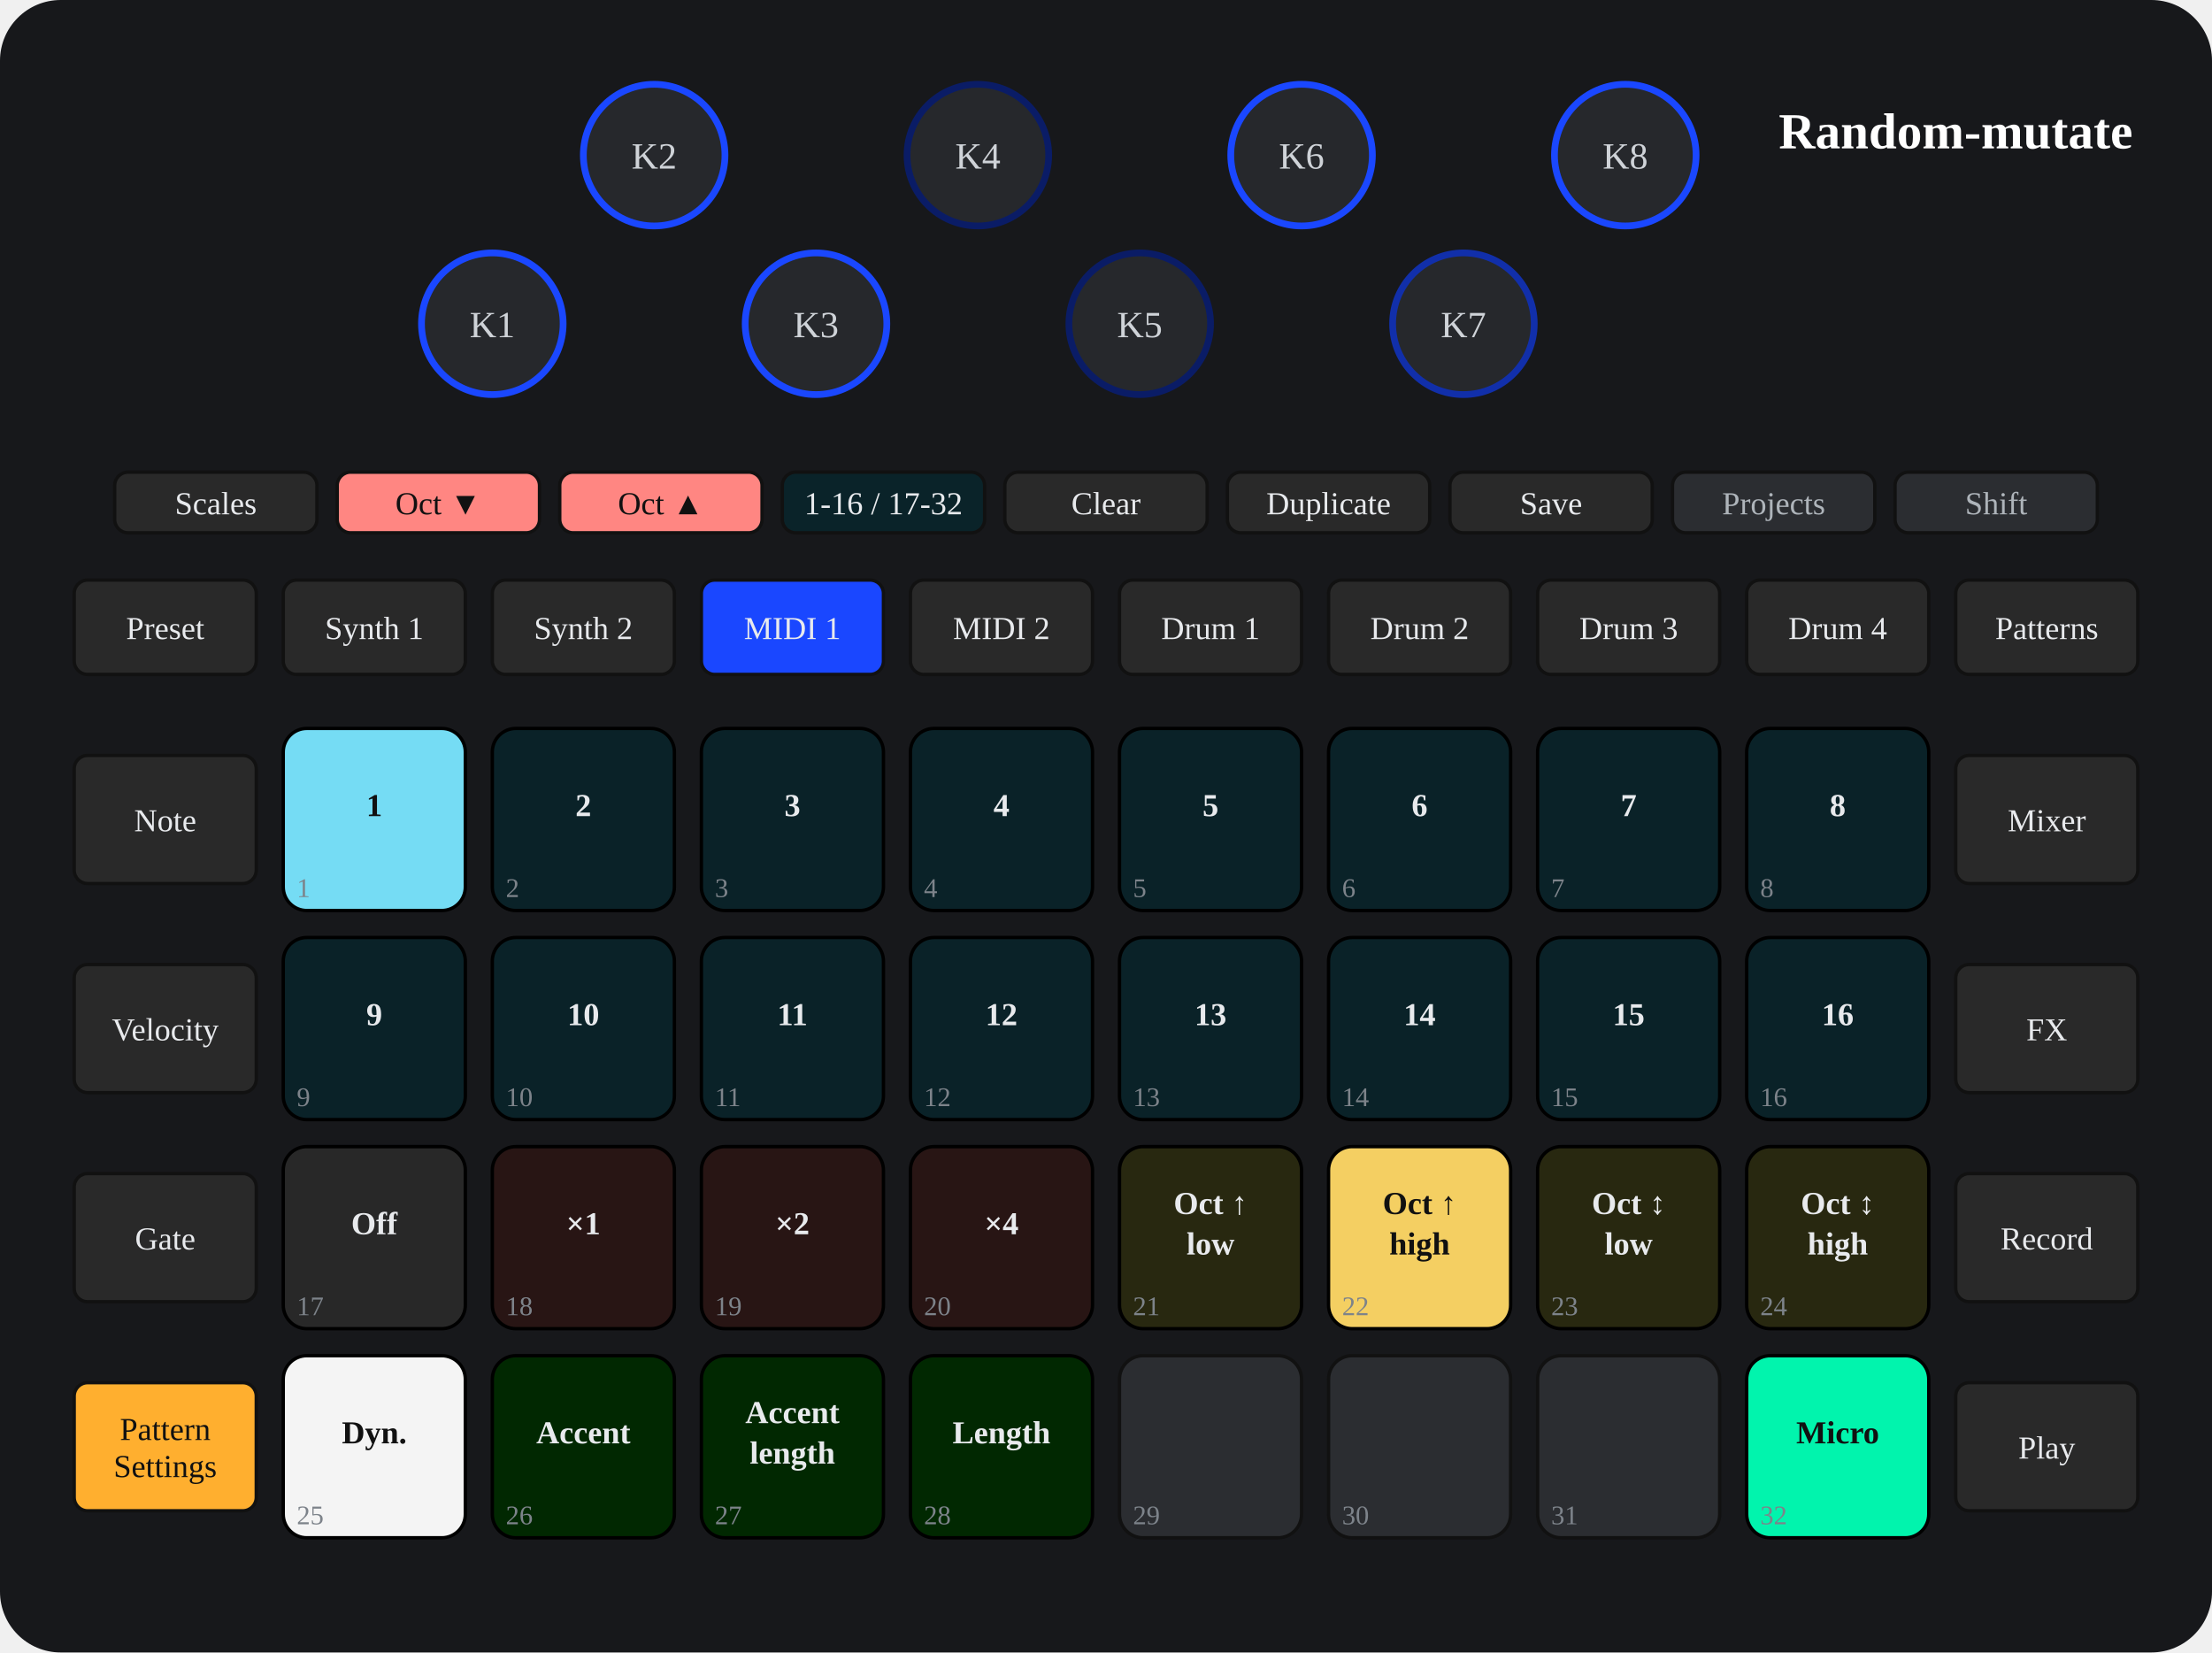
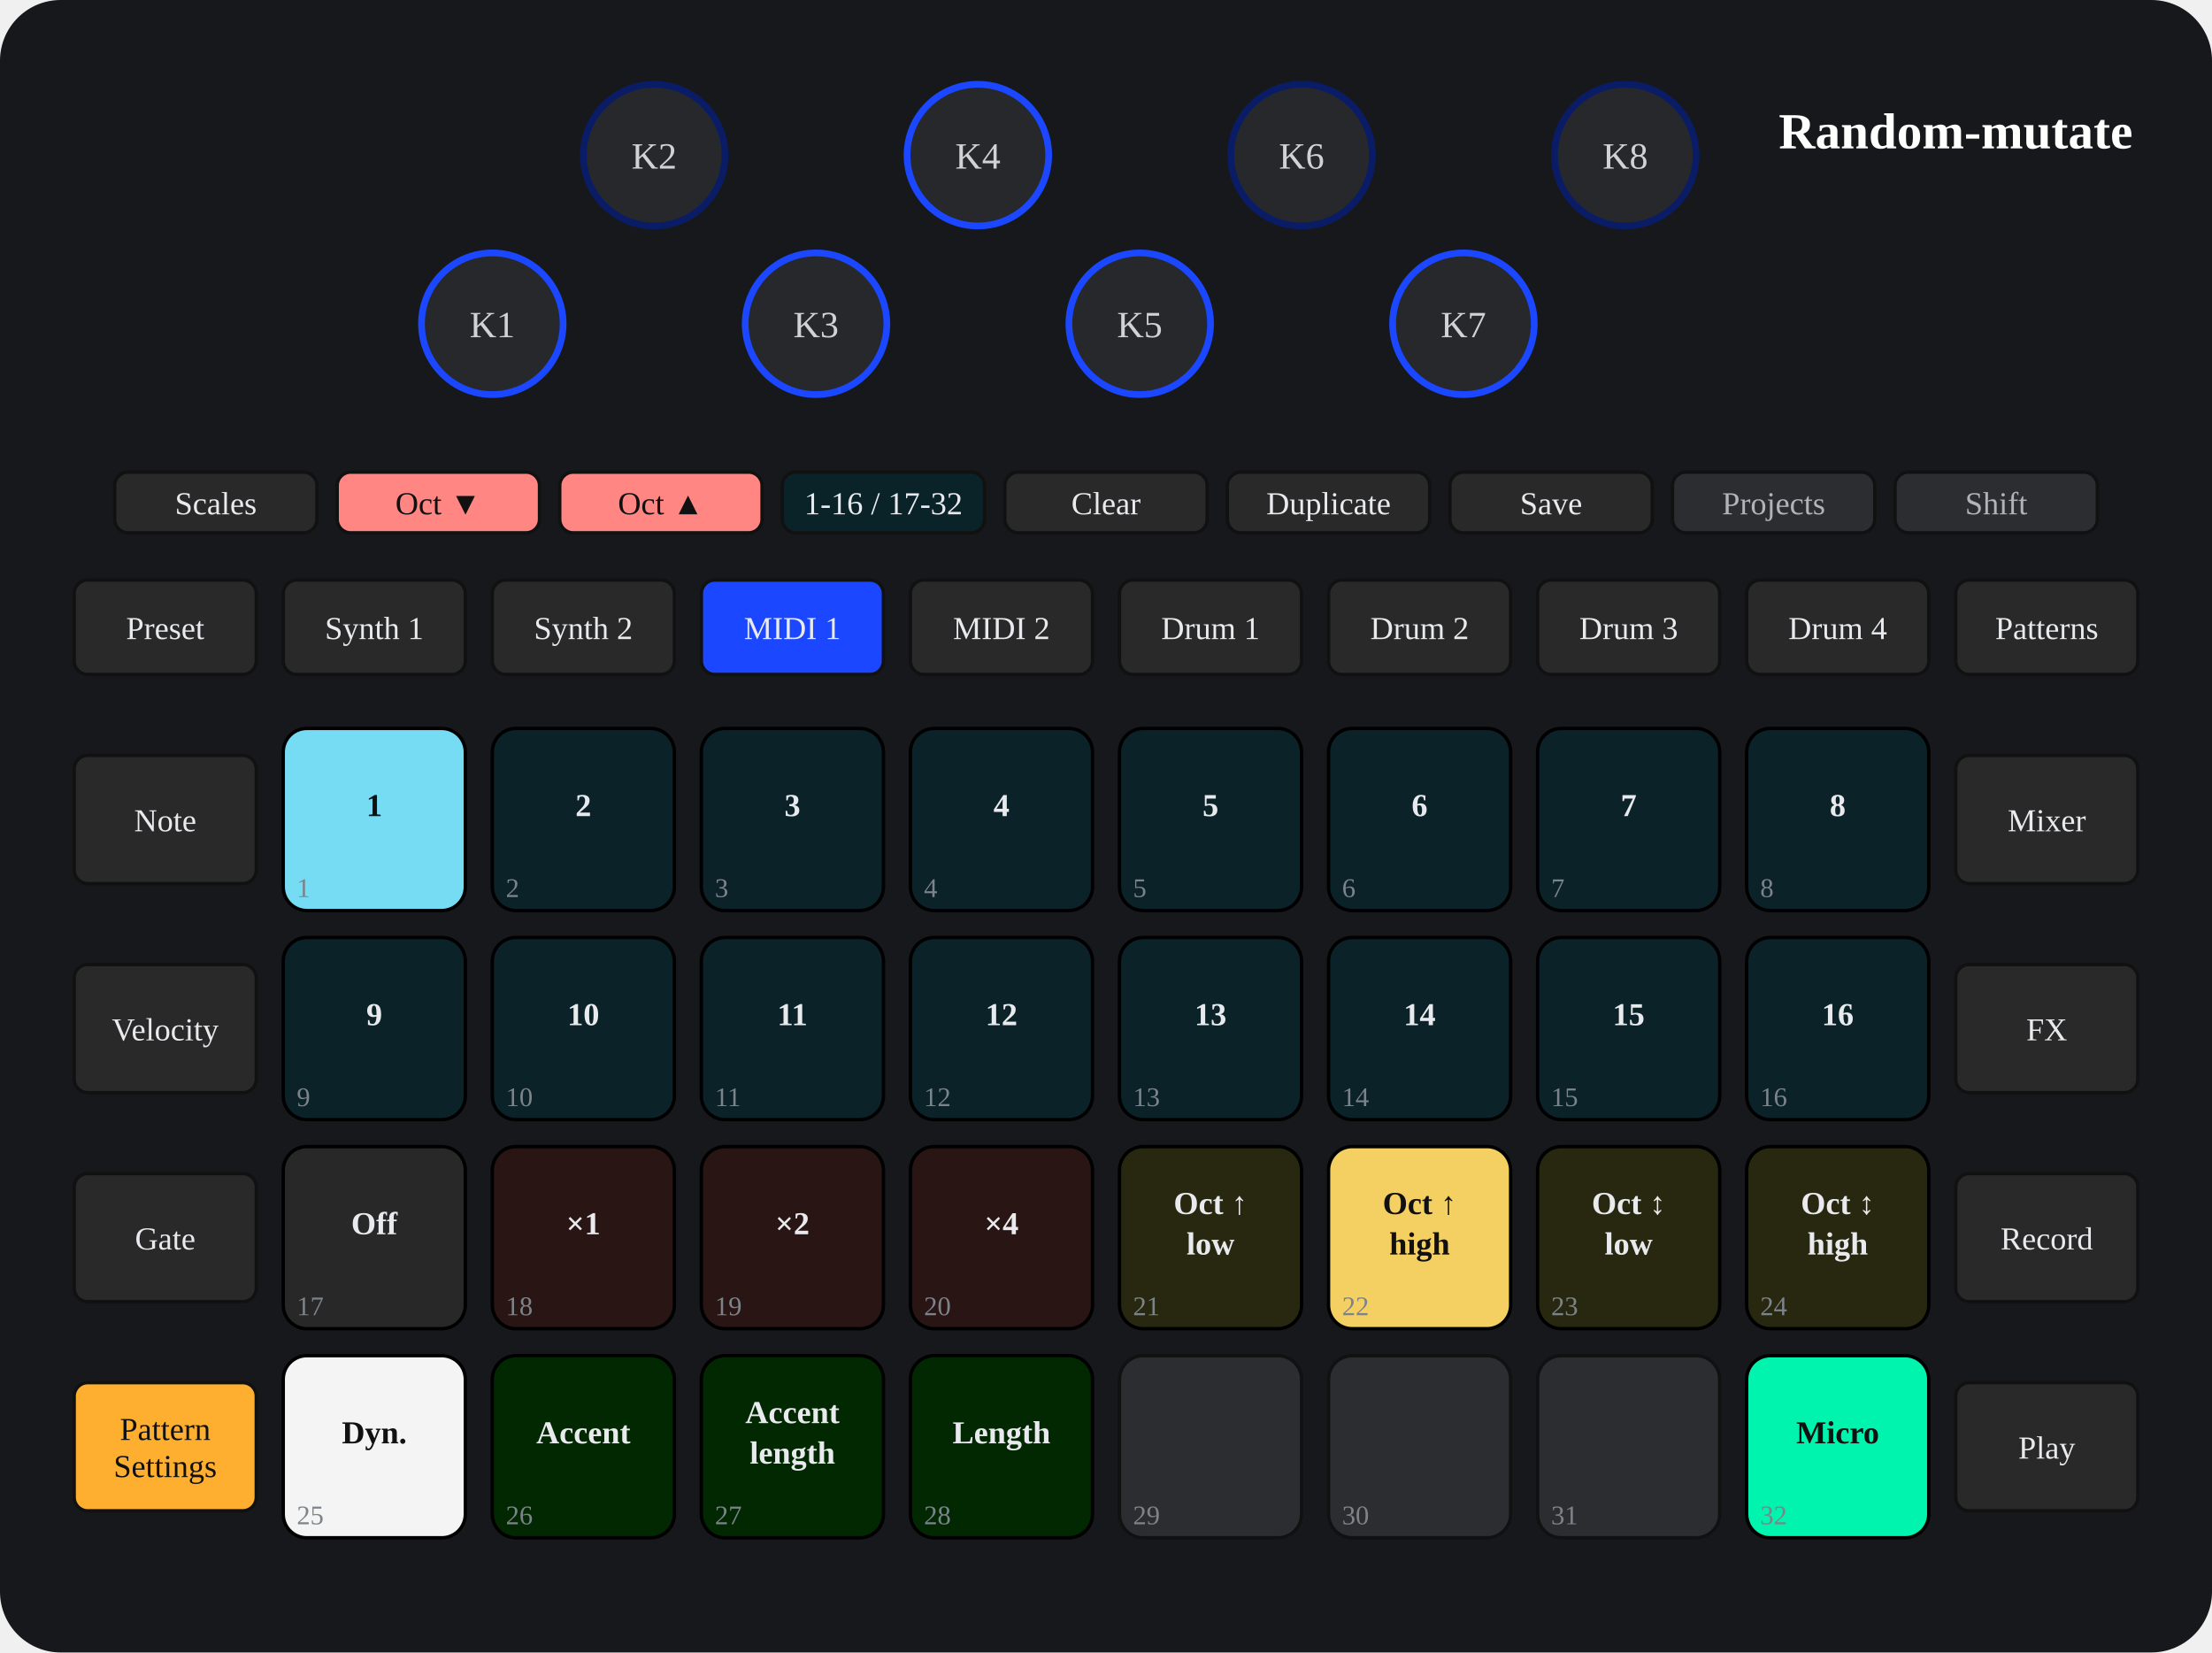
<svg xmlns="http://www.w3.org/2000/svg" viewBox="0 0 656 490" role="img" aria-label="Random-mutate (mode 2) with a step chosen: pad 22, the dynamics (pad 26) and the micro steps (pad 32) on.">
  <rect x="0" y="0" width="656" height="490" rx="18" fill="#17181b" />
  <circle cx="146" cy="96" r="21" fill="#26282c" stroke="#1a47ff" stroke-width="2" />
  <text x="146" y="100" font-size="11" fill="#cfd3d8" text-anchor="middle">K1</text>
-   <circle cx="194" cy="46" r="21" fill="#26282c" stroke="#1a47ff" stroke-width="2" />
+   <circle cx="194" cy="46" r="21" fill="#26282c" stroke="#0a1c66" stroke-width="2" />
  <text x="194" y="50" font-size="11" fill="#cfd3d8" text-anchor="middle">K2</text>
  <circle cx="242" cy="96" r="21" fill="#26282c" stroke="#1a47ff" stroke-width="2" />
  <text x="242" y="100" font-size="11" fill="#cfd3d8" text-anchor="middle">K3</text>
-   <circle cx="290" cy="46" r="21" fill="#26282c" stroke="#0a1c66" stroke-width="2" />
+   <circle cx="290" cy="46" r="21" fill="#26282c" stroke="#1a47ff" stroke-width="2" />
  <text x="290" y="50" font-size="11" fill="#cfd3d8" text-anchor="middle">K4</text>
-   <circle cx="338" cy="96" r="21" fill="#26282c" stroke="#0a1c66" stroke-width="2" />
+   <circle cx="338" cy="96" r="21" fill="#26282c" stroke="#1a47ff" stroke-width="2" />
  <text x="338" y="100" font-size="11" fill="#cfd3d8" text-anchor="middle">K5</text>
-   <circle cx="386" cy="46" r="21" fill="#26282c" stroke="#1a47ff" stroke-width="2" />
+   <circle cx="386" cy="46" r="21" fill="#26282c" stroke="#0a1c66" stroke-width="2" />
  <text x="386" y="50" font-size="11" fill="#cfd3d8" text-anchor="middle">K6</text>
-   <circle cx="434" cy="96" r="21" fill="#26282c" stroke="#112faa" stroke-width="2" />
+   <circle cx="434" cy="96" r="21" fill="#26282c" stroke="#1a47ff" stroke-width="2" />
  <text x="434" y="100" font-size="11" fill="#cfd3d8" text-anchor="middle">K7</text>
-   <circle cx="482" cy="46" r="21" fill="#26282c" stroke="#1a47ff" stroke-width="2" />
+   <circle cx="482" cy="46" r="21" fill="#26282c" stroke="#0a1c66" stroke-width="2" />
  <text x="482" y="50" font-size="11" fill="#cfd3d8" text-anchor="middle">K8</text>
  <text x="580" y="44" font-size="15" font-weight="bold" fill="#ffffff" text-anchor="middle">Random-mutate</text>
  <rect x="34" y="140" width="60" height="18" rx="4" fill="#292929" stroke="#111" />
  <text x="64.0" y="152.5" font-size="9.5" fill="#e8eaed" text-anchor="middle">Scales</text>
  <rect x="100" y="140" width="60" height="18" rx="4" fill="#ff8682" stroke="#111" />
  <text x="130.0" y="152.5" font-size="9.5" fill="#111" text-anchor="middle">Oct ▼</text>
  <rect x="166" y="140" width="60" height="18" rx="4" fill="#ff8682" stroke="#111" />
  <text x="196.0" y="152.5" font-size="9.5" fill="#111" text-anchor="middle">Oct ▲</text>
  <rect x="232" y="140" width="60" height="18" rx="4" fill="#0a2329" stroke="#111" />
  <text x="262.0" y="152.5" font-size="9.5" fill="#e8eaed" text-anchor="middle">1-16 / 17-32</text>
  <rect x="298" y="140" width="60" height="18" rx="4" fill="#292929" stroke="#111" />
  <text x="328.0" y="152.5" font-size="9.5" fill="#e8eaed" text-anchor="middle">Clear</text>
  <rect x="364" y="140" width="60" height="18" rx="4" fill="#292929" stroke="#111" />
  <text x="394.0" y="152.5" font-size="9.5" fill="#e8eaed" text-anchor="middle">Duplicate</text>
  <rect x="430" y="140" width="60" height="18" rx="4" fill="#292929" stroke="#111" />
  <text x="460.0" y="152.5" font-size="9.5" fill="#e8eaed" text-anchor="middle">Save</text>
  <rect x="496" y="140" width="60" height="18" rx="4" fill="#2b2d31" stroke="#111" />
  <text x="526.0" y="152.5" font-size="9.5" fill="#aeb4ba" text-anchor="middle">Projects</text>
  <rect x="562" y="140" width="60" height="18" rx="4" fill="#2b2d31" stroke="#111" />
  <text x="592.0" y="152.5" font-size="9.5" fill="#aeb4ba" text-anchor="middle">Shift</text>
  <rect x="22" y="172" width="54" height="28" rx="4" fill="#292929" stroke="#111" />
  <text x="49.0" y="189.5" font-size="9.5" fill="#e8eaed" text-anchor="middle">Preset</text>
  <rect x="84" y="172" width="54" height="28" rx="4" fill="#292929" stroke="#111" />
  <text x="111.0" y="189.5" font-size="9.5" fill="#e8eaed" text-anchor="middle">Synth 1</text>
  <rect x="146" y="172" width="54" height="28" rx="4" fill="#292929" stroke="#111" />
  <text x="173.0" y="189.5" font-size="9.5" fill="#e8eaed" text-anchor="middle">Synth 2</text>
  <rect x="208" y="172" width="54" height="28" rx="4" fill="#1a47ff" stroke="#111" />
  <text x="235.0" y="189.5" font-size="9.5" fill="#e8eaed" text-anchor="middle">MIDI 1</text>
  <rect x="270" y="172" width="54" height="28" rx="4" fill="#292929" stroke="#111" />
  <text x="297.0" y="189.5" font-size="9.5" fill="#e8eaed" text-anchor="middle">MIDI 2</text>
  <rect x="332" y="172" width="54" height="28" rx="4" fill="#292929" stroke="#111" />
  <text x="359.0" y="189.5" font-size="9.5" fill="#e8eaed" text-anchor="middle">Drum 1</text>
  <rect x="394" y="172" width="54" height="28" rx="4" fill="#292929" stroke="#111" />
  <text x="421.0" y="189.5" font-size="9.5" fill="#e8eaed" text-anchor="middle">Drum 2</text>
  <rect x="456" y="172" width="54" height="28" rx="4" fill="#292929" stroke="#111" />
  <text x="483.0" y="189.5" font-size="9.5" fill="#e8eaed" text-anchor="middle">Drum 3</text>
  <rect x="518" y="172" width="54" height="28" rx="4" fill="#292929" stroke="#111" />
  <text x="545.0" y="189.5" font-size="9.5" fill="#e8eaed" text-anchor="middle">Drum 4</text>
  <rect x="580" y="172" width="54" height="28" rx="4" fill="#292929" stroke="#111" />
  <text x="607.0" y="189.5" font-size="9.5" fill="#e8eaed" text-anchor="middle">Patterns</text>
  <rect x="22" y="224" width="54" height="38" rx="4" fill="#292929" stroke="#111" />
  <text x="49.0" y="246.5" font-size="9.5" fill="#e8eaed" text-anchor="middle">Note</text>
  <rect x="580" y="224" width="54" height="38" rx="4" fill="#292929" stroke="#111" />
  <text x="607.0" y="246.5" font-size="9.5" fill="#e8eaed" text-anchor="middle">Mixer</text>
  <rect x="22" y="286" width="54" height="38" rx="4" fill="#292929" stroke="#111" />
  <text x="49.0" y="308.5" font-size="9.5" fill="#e8eaed" text-anchor="middle">Velocity</text>
  <rect x="580" y="286" width="54" height="38" rx="4" fill="#292929" stroke="#111" />
  <text x="607.0" y="308.5" font-size="9.5" fill="#e8eaed" text-anchor="middle">FX</text>
  <rect x="22" y="348" width="54" height="38" rx="4" fill="#292929" stroke="#111" />
  <text x="49.0" y="370.5" font-size="9.5" fill="#e8eaed" text-anchor="middle">Gate</text>
  <rect x="580" y="348" width="54" height="38" rx="4" fill="#292929" stroke="#111" />
  <text x="607.0" y="370.5" font-size="9.5" fill="#e8eaed" text-anchor="middle">Record</text>
  <rect x="22" y="410" width="54" height="38" rx="4" fill="#ffaf2f" stroke="#111" />
  <text x="49.0" y="427.0" font-size="9.5" fill="#111" text-anchor="middle">Pattern</text>
  <text x="49.0" y="438.0" font-size="9.5" fill="#111" text-anchor="middle">Settings</text>
  <rect x="580" y="410" width="54" height="38" rx="4" fill="#292929" stroke="#111" />
  <text x="607.0" y="432.5" font-size="9.5" fill="#e8eaed" text-anchor="middle">Play</text>
  <rect x="84" y="216" width="54" height="54" rx="7" fill="#7ae6ff" fill-opacity="0.95" stroke="#000" stroke-width="1" />
  <text x="111.0" y="242" font-size="9.5" fill="#111" text-anchor="middle" font-weight="bold">1</text>
  <text x="88" y="266" font-size="8" fill="#7d838a">1</text>
  <rect x="146" y="216" width="54" height="54" rx="7" fill="#0a2329" fill-opacity="0.95" stroke="#000" stroke-width="1" />
  <text x="173.0" y="242" font-size="9.5" fill="#e8eaed" text-anchor="middle" font-weight="bold">2</text>
  <text x="150" y="266" font-size="8" fill="#7d838a">2</text>
  <rect x="208" y="216" width="54" height="54" rx="7" fill="#0a2329" fill-opacity="0.95" stroke="#000" stroke-width="1" />
  <text x="235.0" y="242" font-size="9.5" fill="#e8eaed" text-anchor="middle" font-weight="bold">3</text>
  <text x="212" y="266" font-size="8" fill="#7d838a">3</text>
  <rect x="270" y="216" width="54" height="54" rx="7" fill="#0a2329" fill-opacity="0.95" stroke="#000" stroke-width="1" />
  <text x="297.0" y="242" font-size="9.5" fill="#e8eaed" text-anchor="middle" font-weight="bold">4</text>
  <text x="274" y="266" font-size="8" fill="#7d838a">4</text>
  <rect x="332" y="216" width="54" height="54" rx="7" fill="#0a2329" fill-opacity="0.95" stroke="#000" stroke-width="1" />
  <text x="359.0" y="242" font-size="9.5" fill="#e8eaed" text-anchor="middle" font-weight="bold">5</text>
  <text x="336" y="266" font-size="8" fill="#7d838a">5</text>
  <rect x="394" y="216" width="54" height="54" rx="7" fill="#0a2329" fill-opacity="0.95" stroke="#000" stroke-width="1" />
  <text x="421.0" y="242" font-size="9.5" fill="#e8eaed" text-anchor="middle" font-weight="bold">6</text>
  <text x="398" y="266" font-size="8" fill="#7d838a">6</text>
  <rect x="456" y="216" width="54" height="54" rx="7" fill="#0a2329" fill-opacity="0.95" stroke="#000" stroke-width="1" />
  <text x="483.0" y="242" font-size="9.5" fill="#e8eaed" text-anchor="middle" font-weight="bold">7</text>
  <text x="460" y="266" font-size="8" fill="#7d838a">7</text>
  <rect x="518" y="216" width="54" height="54" rx="7" fill="#0a2329" fill-opacity="0.95" stroke="#000" stroke-width="1" />
  <text x="545.0" y="242" font-size="9.5" fill="#e8eaed" text-anchor="middle" font-weight="bold">8</text>
  <text x="522" y="266" font-size="8" fill="#7d838a">8</text>
  <rect x="84" y="278" width="54" height="54" rx="7" fill="#0a2329" fill-opacity="0.95" stroke="#000" stroke-width="1" />
  <text x="111.0" y="304" font-size="9.5" fill="#e8eaed" text-anchor="middle" font-weight="bold">9</text>
  <text x="88" y="328" font-size="8" fill="#7d838a">9</text>
  <rect x="146" y="278" width="54" height="54" rx="7" fill="#0a2329" fill-opacity="0.95" stroke="#000" stroke-width="1" />
  <text x="173.0" y="304" font-size="9.5" fill="#e8eaed" text-anchor="middle" font-weight="bold">10</text>
  <text x="150" y="328" font-size="8" fill="#7d838a">10</text>
  <rect x="208" y="278" width="54" height="54" rx="7" fill="#0a2329" fill-opacity="0.95" stroke="#000" stroke-width="1" />
  <text x="235.0" y="304" font-size="9.5" fill="#e8eaed" text-anchor="middle" font-weight="bold">11</text>
  <text x="212" y="328" font-size="8" fill="#7d838a">11</text>
  <rect x="270" y="278" width="54" height="54" rx="7" fill="#0a2329" fill-opacity="0.95" stroke="#000" stroke-width="1" />
  <text x="297.0" y="304" font-size="9.5" fill="#e8eaed" text-anchor="middle" font-weight="bold">12</text>
  <text x="274" y="328" font-size="8" fill="#7d838a">12</text>
  <rect x="332" y="278" width="54" height="54" rx="7" fill="#0a2329" fill-opacity="0.95" stroke="#000" stroke-width="1" />
  <text x="359.0" y="304" font-size="9.5" fill="#e8eaed" text-anchor="middle" font-weight="bold">13</text>
  <text x="336" y="328" font-size="8" fill="#7d838a">13</text>
  <rect x="394" y="278" width="54" height="54" rx="7" fill="#0a2329" fill-opacity="0.95" stroke="#000" stroke-width="1" />
  <text x="421.0" y="304" font-size="9.5" fill="#e8eaed" text-anchor="middle" font-weight="bold">14</text>
  <text x="398" y="328" font-size="8" fill="#7d838a">14</text>
  <rect x="456" y="278" width="54" height="54" rx="7" fill="#0a2329" fill-opacity="0.95" stroke="#000" stroke-width="1" />
  <text x="483.0" y="304" font-size="9.5" fill="#e8eaed" text-anchor="middle" font-weight="bold">15</text>
  <text x="460" y="328" font-size="8" fill="#7d838a">15</text>
  <rect x="518" y="278" width="54" height="54" rx="7" fill="#0a2329" fill-opacity="0.95" stroke="#000" stroke-width="1" />
  <text x="545.0" y="304" font-size="9.5" fill="#e8eaed" text-anchor="middle" font-weight="bold">16</text>
  <text x="522" y="328" font-size="8" fill="#7d838a">16</text>
  <rect x="84" y="340" width="54" height="54" rx="7" fill="#292929" fill-opacity="0.95" stroke="#000" stroke-width="1" />
  <text x="111.0" y="366" font-size="9.5" fill="#e8eaed" text-anchor="middle" font-weight="bold">Off</text>
  <text x="88" y="390" font-size="8" fill="#7d838a">17</text>
  <rect x="146" y="340" width="54" height="54" rx="7" fill="#291514" fill-opacity="0.95" stroke="#000" stroke-width="1" />
  <text x="173.0" y="366" font-size="9.5" fill="#e8eaed" text-anchor="middle" font-weight="bold">×1</text>
  <text x="150" y="390" font-size="8" fill="#7d838a">18</text>
  <rect x="208" y="340" width="54" height="54" rx="7" fill="#291514" fill-opacity="0.95" stroke="#000" stroke-width="1" />
  <text x="235.0" y="366" font-size="9.5" fill="#e8eaed" text-anchor="middle" font-weight="bold">×2</text>
  <text x="212" y="390" font-size="8" fill="#7d838a">19</text>
  <rect x="270" y="340" width="54" height="54" rx="7" fill="#291514" fill-opacity="0.95" stroke="#000" stroke-width="1" />
  <text x="297.0" y="366" font-size="9.5" fill="#e8eaed" text-anchor="middle" font-weight="bold">×4</text>
  <text x="274" y="390" font-size="8" fill="#7d838a">20</text>
  <rect x="332" y="340" width="54" height="54" rx="7" fill="#292910" fill-opacity="0.95" stroke="#000" stroke-width="1" />
  <text x="359.0" y="360" font-size="9.5" fill="#e8eaed" text-anchor="middle" font-weight="bold">Oct ↑</text>
  <text x="359.0" y="372" font-size="9.5" fill="#e8eaed" text-anchor="middle" font-weight="bold">low</text>
  <text x="336" y="390" font-size="8" fill="#7d838a">21</text>
  <rect x="394" y="340" width="54" height="54" rx="7" fill="#ffd966" fill-opacity="0.95" stroke="#000" stroke-width="1" />
  <text x="421.0" y="360" font-size="9.5" fill="#111" text-anchor="middle" font-weight="bold">Oct ↑</text>
  <text x="421.0" y="372" font-size="9.5" fill="#111" text-anchor="middle" font-weight="bold">high</text>
  <text x="398" y="390" font-size="8" fill="#7d838a">22</text>
  <rect x="456" y="340" width="54" height="54" rx="7" fill="#292910" fill-opacity="0.95" stroke="#000" stroke-width="1" />
  <text x="483.0" y="360" font-size="9.5" fill="#e8eaed" text-anchor="middle" font-weight="bold">Oct ↕</text>
  <text x="483.0" y="372" font-size="9.5" fill="#e8eaed" text-anchor="middle" font-weight="bold">low</text>
  <text x="460" y="390" font-size="8" fill="#7d838a">23</text>
  <rect x="518" y="340" width="54" height="54" rx="7" fill="#292910" fill-opacity="0.95" stroke="#000" stroke-width="1" />
  <text x="545.0" y="360" font-size="9.5" fill="#e8eaed" text-anchor="middle" font-weight="bold">Oct ↕</text>
  <text x="545.0" y="372" font-size="9.5" fill="#e8eaed" text-anchor="middle" font-weight="bold">high</text>
  <text x="522" y="390" font-size="8" fill="#7d838a">24</text>
  <rect x="84" y="402" width="54" height="54" rx="7" fill="#ffffff" fill-opacity="0.95" stroke="#000" stroke-width="1" />
  <text x="111.0" y="428" font-size="9.5" fill="#111" text-anchor="middle" font-weight="bold">Dyn.</text>
  <text x="88" y="452" font-size="8" fill="#7d838a">25</text>
  <rect x="146" y="402" width="54" height="54" rx="7" fill="#002900" fill-opacity="0.95" stroke="#000" stroke-width="1" />
  <text x="173.0" y="428" font-size="9.5" fill="#e8eaed" text-anchor="middle" font-weight="bold">Accent</text>
  <text x="150" y="452" font-size="8" fill="#7d838a">26</text>
  <rect x="208" y="402" width="54" height="54" rx="7" fill="#002900" fill-opacity="0.95" stroke="#000" stroke-width="1" />
  <text x="235.0" y="422" font-size="9.5" fill="#e8eaed" text-anchor="middle" font-weight="bold">Accent</text>
  <text x="235.0" y="434" font-size="9.5" fill="#e8eaed" text-anchor="middle" font-weight="bold">length</text>
  <text x="212" y="452" font-size="8" fill="#7d838a">27</text>
  <rect x="270" y="402" width="54" height="54" rx="7" fill="#002900" fill-opacity="0.95" stroke="#000" stroke-width="1" />
  <text x="297.0" y="428" font-size="9.5" fill="#e8eaed" text-anchor="middle" font-weight="bold">Length</text>
  <text x="274" y="452" font-size="8" fill="#7d838a">28</text>
  <rect x="332" y="402" width="54" height="54" rx="7" fill="#2b2d31" stroke="#111" />
  <text x="336" y="452" font-size="8" fill="#7d838a">29</text>
  <rect x="394" y="402" width="54" height="54" rx="7" fill="#2b2d31" stroke="#111" />
  <text x="398" y="452" font-size="8" fill="#7d838a">30</text>
  <rect x="456" y="402" width="54" height="54" rx="7" fill="#2b2d31" stroke="#111" />
  <text x="460" y="452" font-size="8" fill="#7d838a">31</text>
  <rect x="518" y="402" width="54" height="54" rx="7" fill="#00ffb5" fill-opacity="0.95" stroke="#000" stroke-width="1" />
  <text x="545.0" y="428" font-size="9.5" fill="#111" text-anchor="middle" font-weight="bold">Micro</text>
  <text x="522" y="452" font-size="8" fill="#7d838a">32</text>
</svg>
